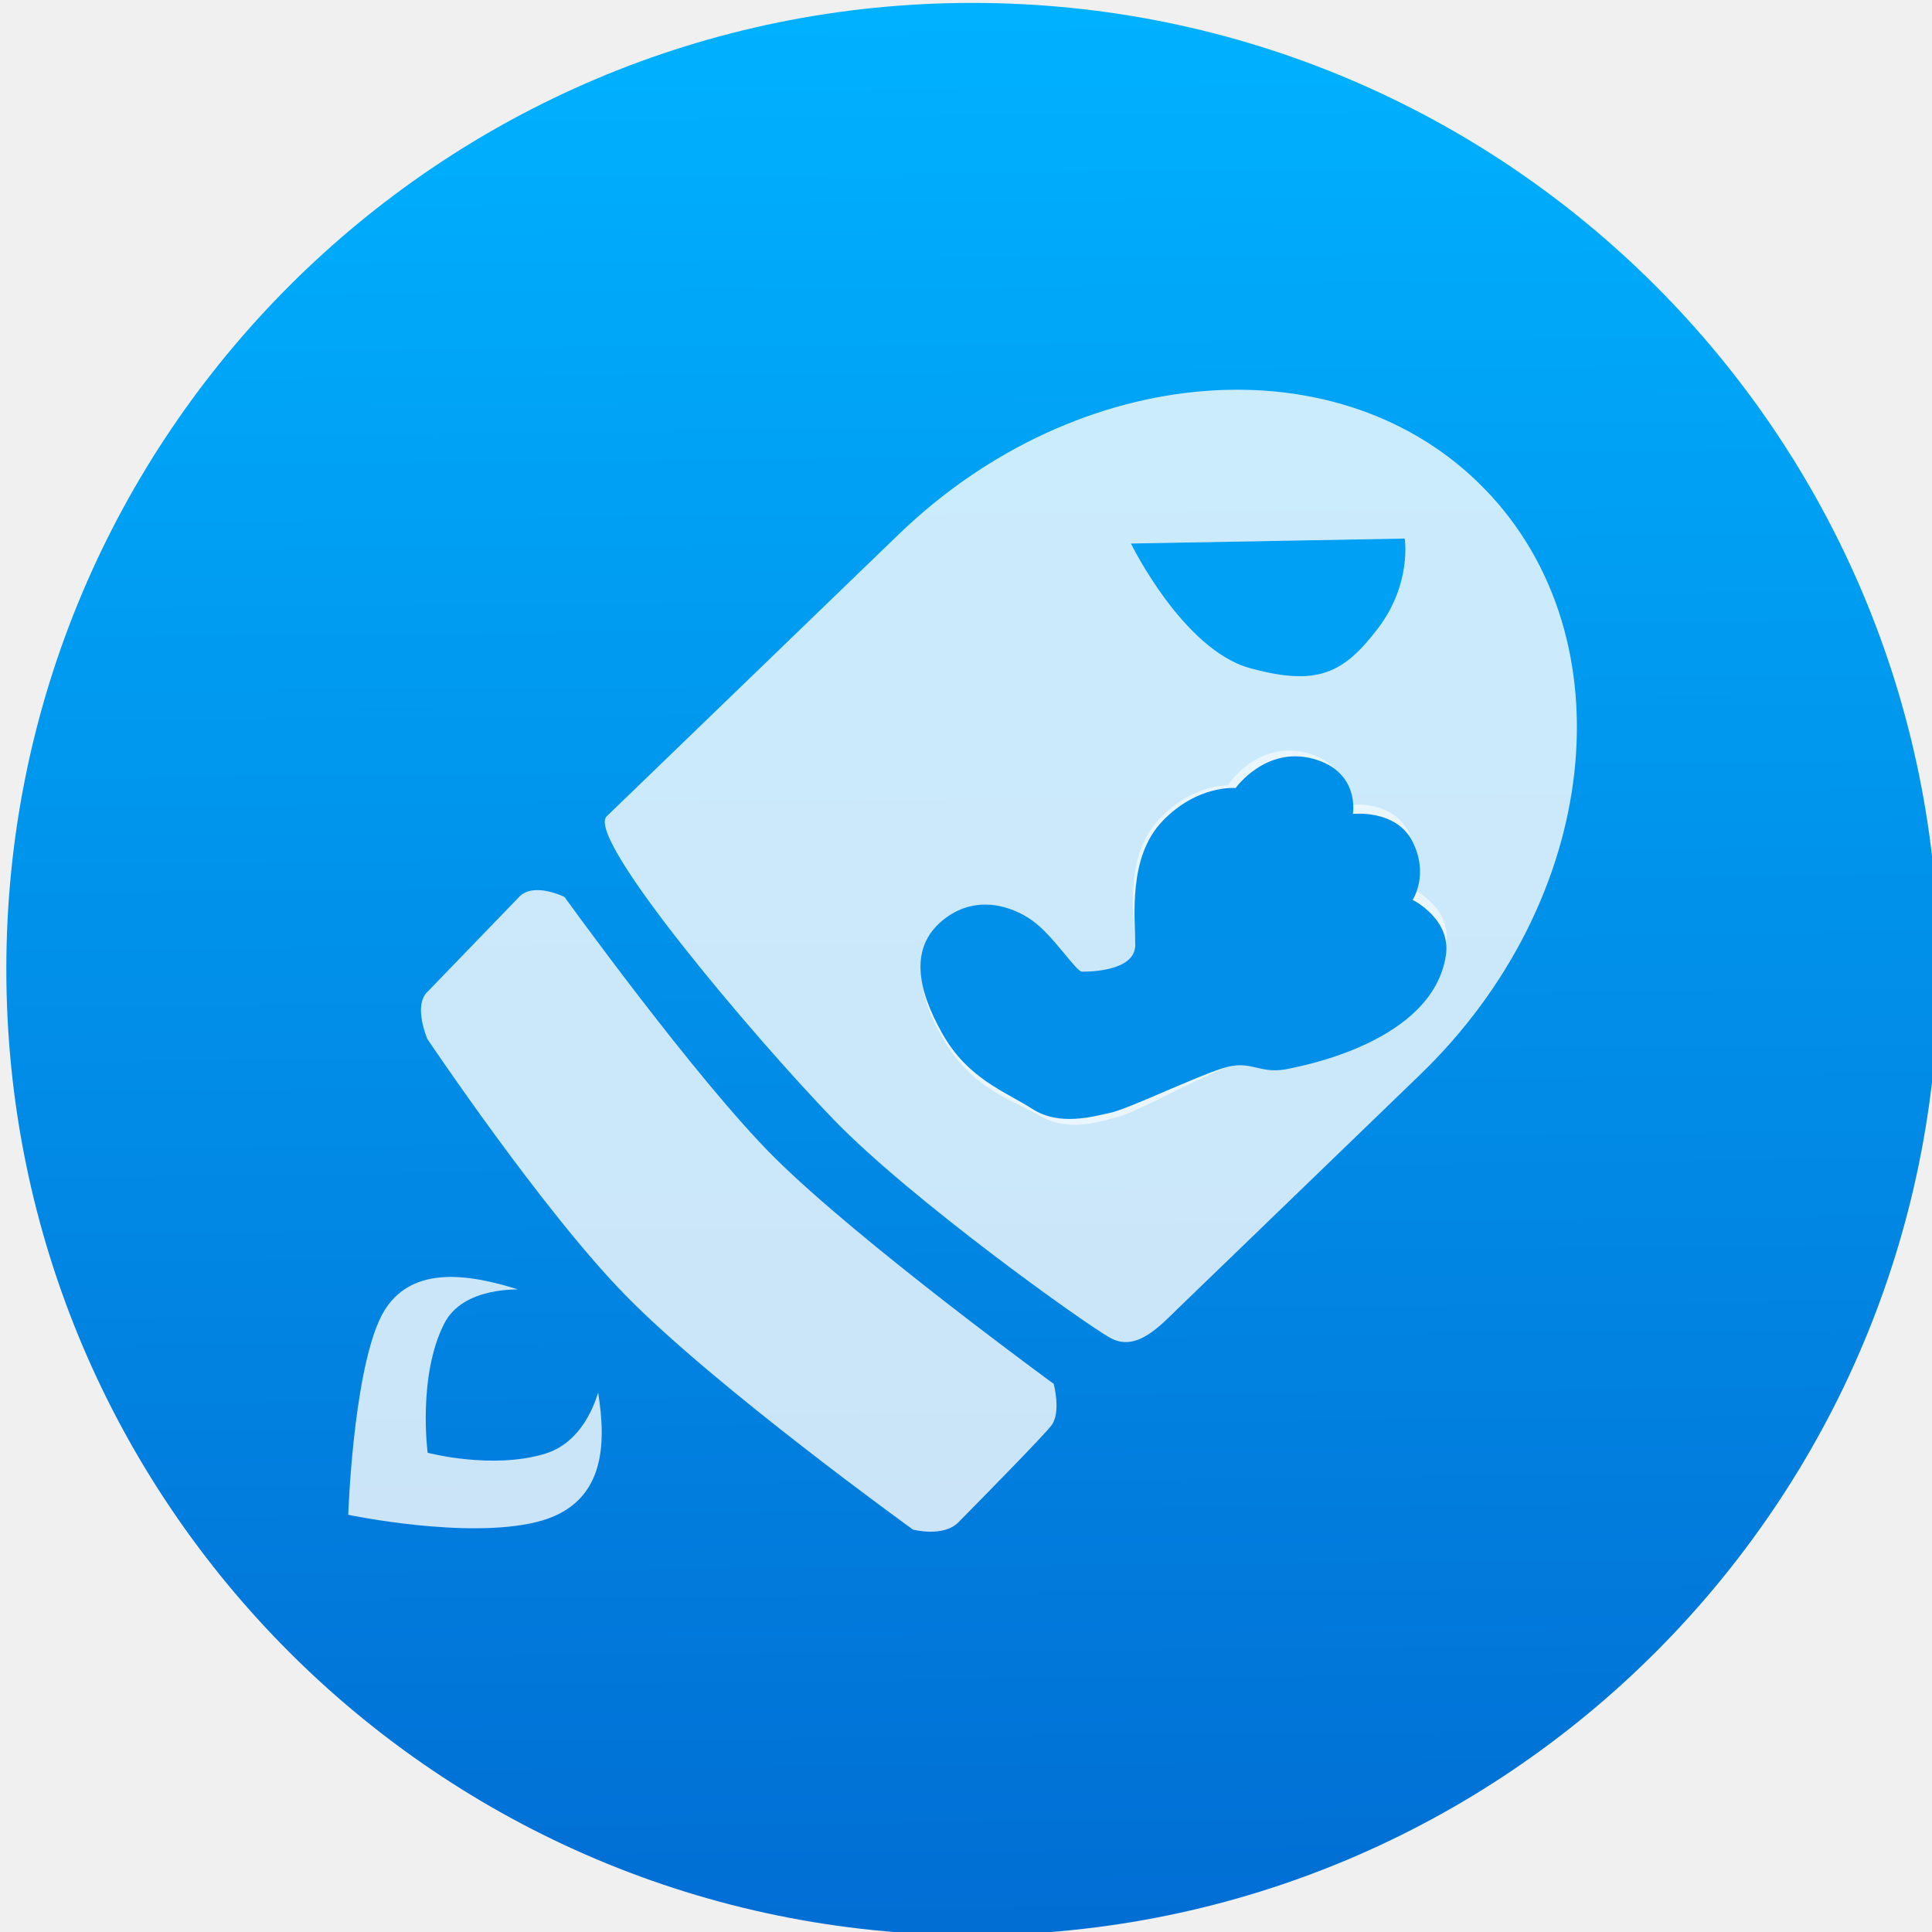
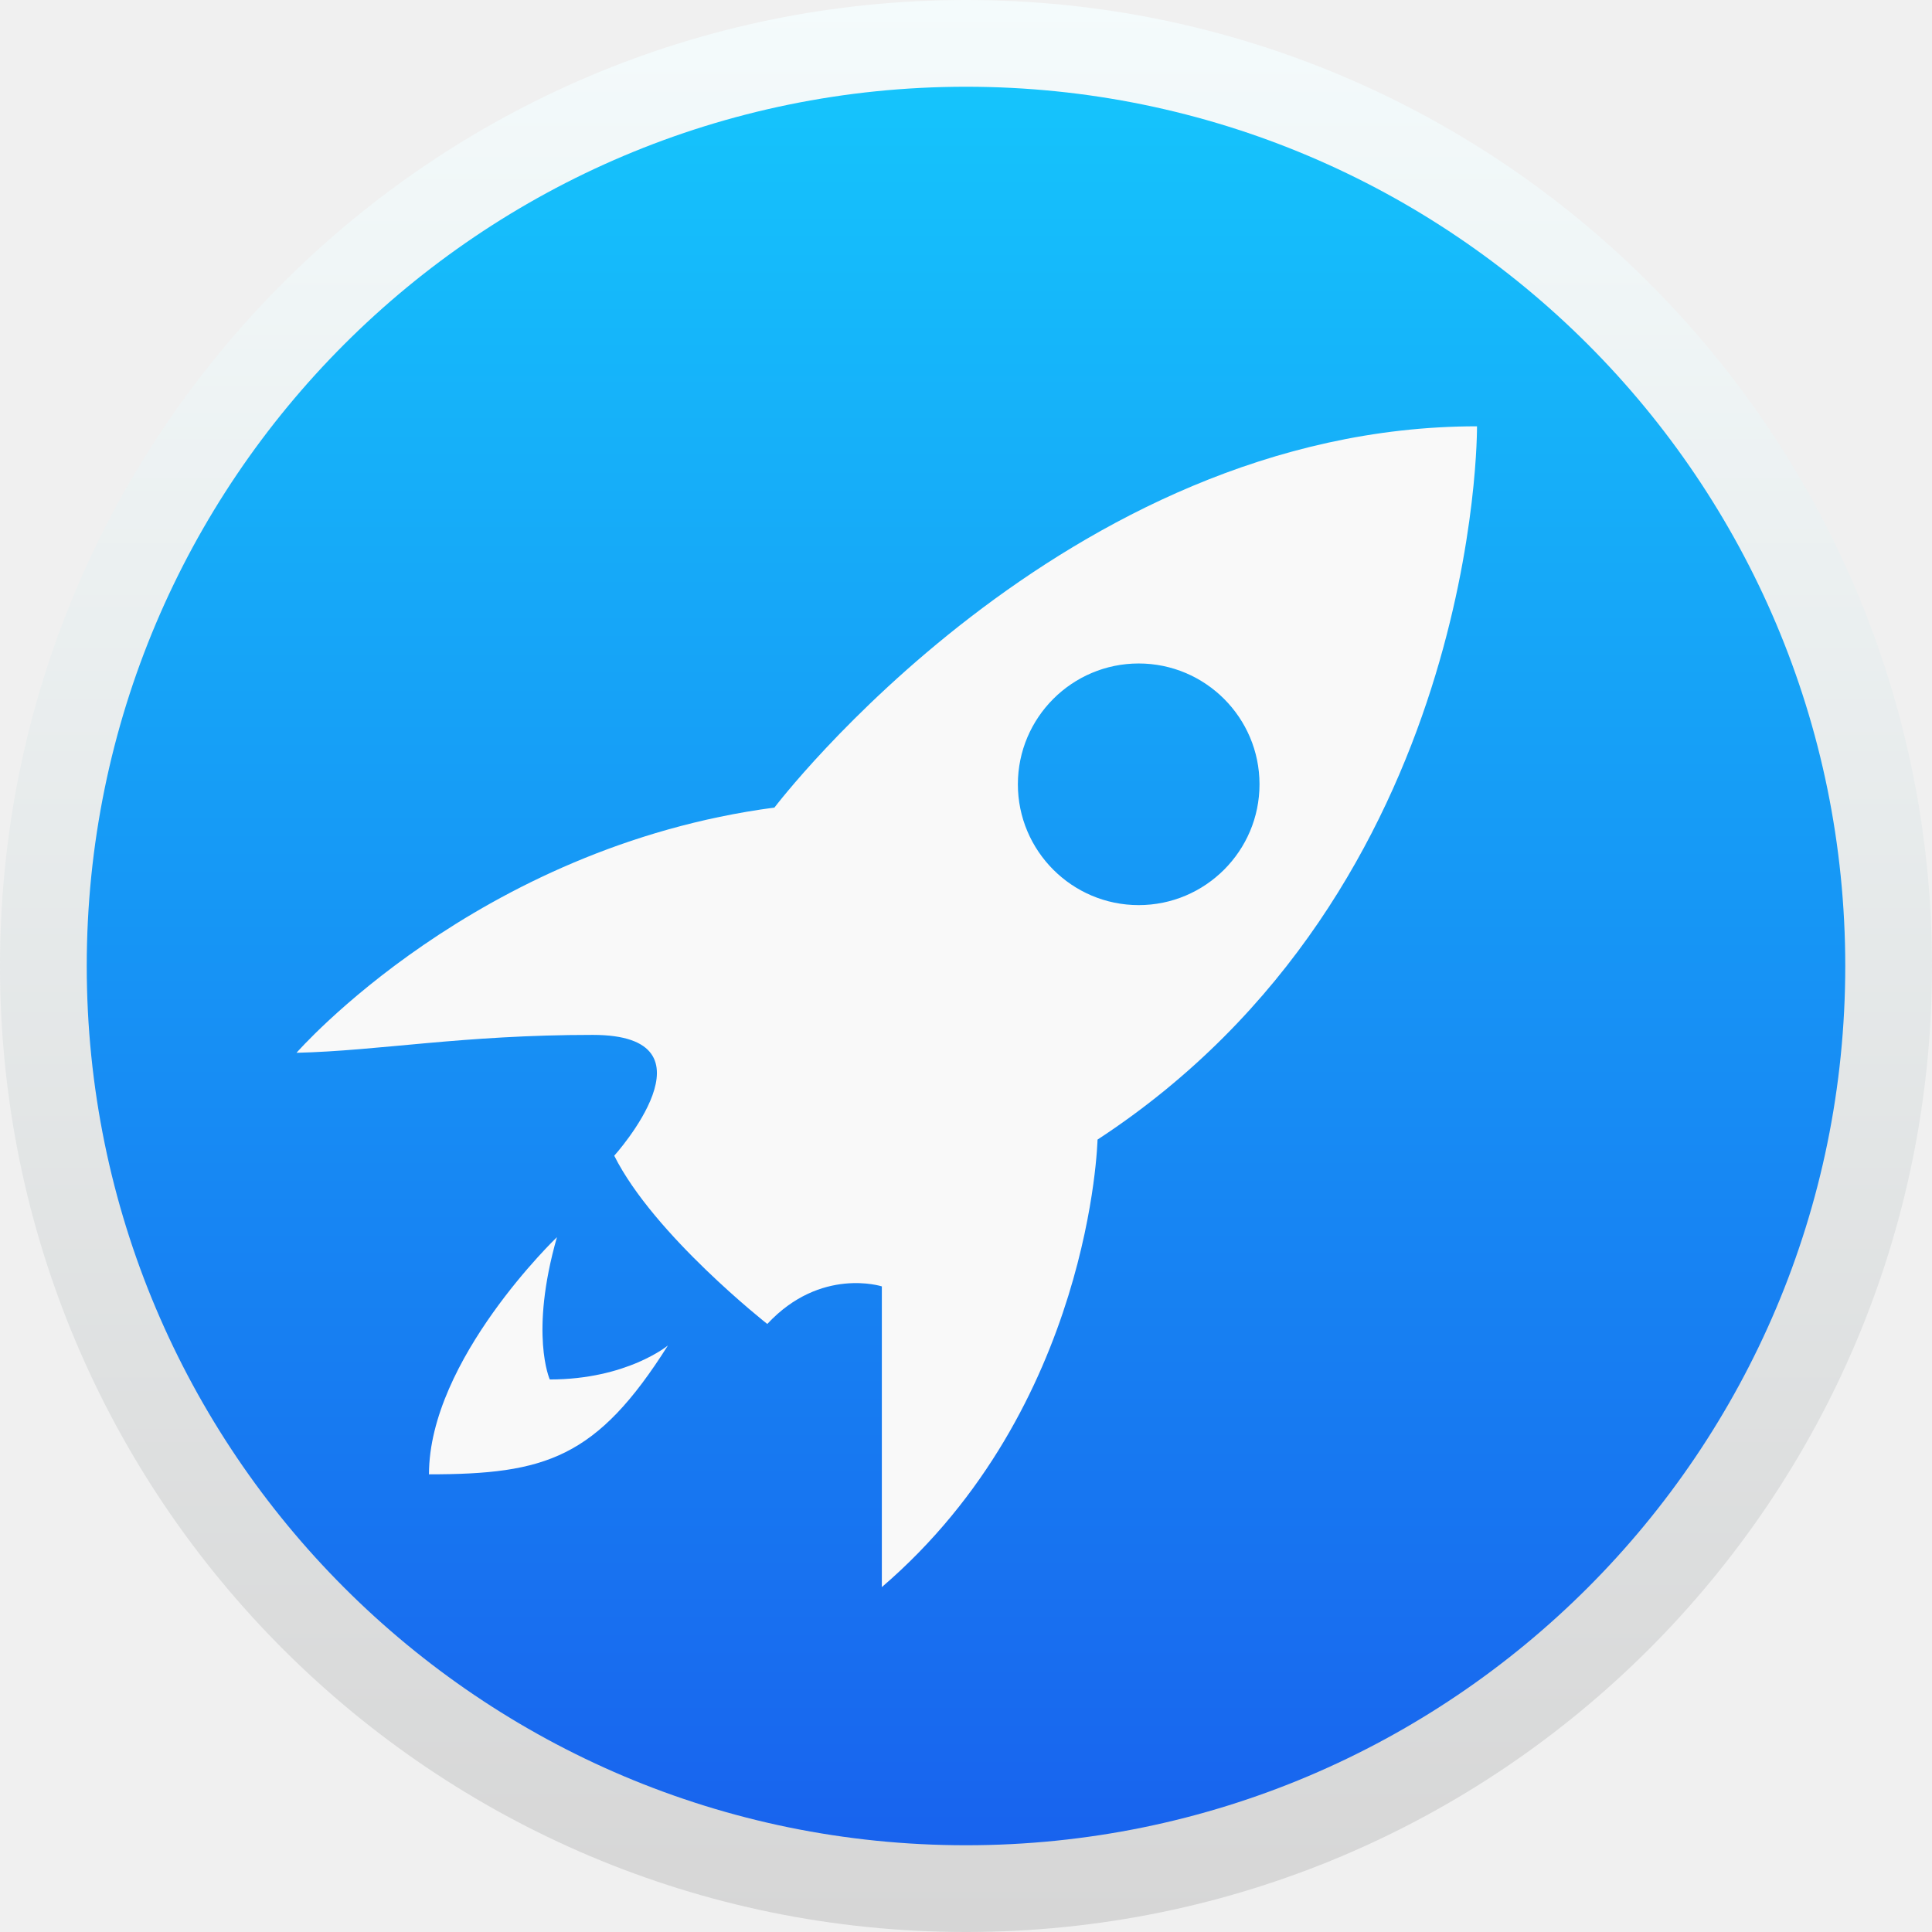
- <svg xmlns="http://www.w3.org/2000/svg" xmlns:xlink="http://www.w3.org/1999/xlink" viewBox="0 0 48 48">
-   <defs>
-     <path d="m86.78 294.82c-6.195 13.79-7.252 45.42-7.252 45.42 0 0 27.525 5.784 44.04 1.672 16.199-4.03 16.202-18.334 14.337-30.16-.065-.412-2.539 11.18-12.328 14.195-12.395 3.817-27.503-.195-27.503-.195 0 0-2.369-17.789 3.835-30.1 4.513-8.956 17.901-7.851 17.09-8.102-10.62-3.283-26.02-6.515-32.22 7.275" id="1" />
-     <path d="m257.56 298.96c6.07 3.333 11.644-2.937 15.717-6.871 18.648-18.01 37.624-36.33 56.6-54.657 42.05-40.604 48.863-101.76 15.225-136.59-33.639-34.834-94.99-30.16-137.04 10.448l-58.11 56.11-10.06 9.712c-5.108 4.933 34.34 51.51 52.941 70.77 18.01 18.652 58.659 47.746 64.724 51.08" id="2" />
-     <path d="m144.28 288.98c21.08 21.526 67.14 54.718 67.14 54.718 0 0 7.087 1.868 10.617-1.711 7.707-7.815 20.22-20.584 21.759-22.68 2.25-3.056.491-9.645.491-9.645 0 0-45.4-33.13-65.31-52.955-18.17-18.08-48.951-60.764-48.951-60.764 0 0-7.164-3.545-10.535-.054-2.34 2.423-14.428 14.941-21.602 22.369-3.16 3.272.112 10.847.112 10.847 0 0 26.794 39.973 46.28 59.873" id="3" />
-     <path d="m262.32 113.41l63.945-1.164c0 0 1.715 10.549-6.282 21.02-7.997 10.47-14.08 13.556-29.811 9.267-15.733-4.289-27.853-29.12-27.853-29.12" id="4" />
-     <path d="m239.31 245.46c6.288 4.058 14.08 1.781 18.219.891 4.141-.891 19.13-8.117 26.17-10.387 7.03-2.269 8.495 1.781 15.948 0 2.211-.528 33.07-6.01 36.22-26.323 1.323-8.537-7.757-13.01-7.757-13.01 0 0 3.878-5.813 0-13.569-3.831-7.662-13.952-6.506-13.952-6.506 0 0 1.747-9.895-9.317-12.885-11.06-2.99-18.07 6.832-18.07 6.832 0 0-8.857-.81-17.05 7.69-8.19 8.5-6.392 22.736-6.392 28.97 0 6.235-11 6.235-12.422 6.235-1.422 0-6.625-8.353-11.594-11.916-4.969-3.563-13.518-6.256-21.05 0-7.535 6.256-6 15.708 0 26.36 6 10.652 14.765 13.563 21.05 17.62" id="5" />
-     <linearGradient y1="545.8" x2="0" y2="517.8" gradientUnits="userSpaceOnUse">
-       <stop stop-color="#3889e9" />
-       <stop offset="1" stop-color="#5ea5fb" />
+ <svg xmlns="http://www.w3.org/2000/svg" xmlns:xlink="http://www.w3.org/1999/xlink" width="200" height="200" id="svg2" version="1.1">
+   <defs id="defs4">
+     <linearGradient id="linearGradient4334">
+       <stop id="stop4336" offset="0" style="stop-color:#15c4fc;stop-opacity:1;" />
+       <stop id="stop4338" offset="1" style="stop-color:#1863ee;stop-opacity:0" />
    </linearGradient>
-     <linearGradient id="0" x1="-324.94" y1="649.74" x2="-328.21" y2="307.75" gradientUnits="userSpaceOnUse">
-       <stop stop-color="#016ed4" />
-       <stop offset="1" stop-color="#00b1ff" />
+     <linearGradient id="linearGradient4328">
+       <stop id="stop4330" offset="0" style="stop-color:#f4fbfc;stop-opacity:1;" />
+       <stop id="stop4332" offset="1" style="stop-color:#d6d6d6;stop-opacity:0" />
    </linearGradient>
+     <linearGradient id="linearGradient4829">
+       <stop style="stop-color:#f4fbfc;stop-opacity:1;" offset="0" id="stop4831" />
+       <stop style="stop-color:#d6d6d6;stop-opacity:1;" offset="1" id="stop4833" />
+     </linearGradient>
+     <clipPath clipPathUnits="userSpaceOnUse" id="clipPath4282">
+       <rect style="color:#000000;fill:#4d4d4d;fill-opacity:1;fill-rule:nonzero;stroke:none;stroke-width:9.134;marker:none;visibility:visible;display:inline;overflow:visible;enable-background:accumulate" id="rect4284" width="246.875" height="234.375" x="462.5" y="1646.112" ry="17" rx="17" />
+     </clipPath>
+     <linearGradient xlink:href="#linearGradient4829" id="linearGradient4835" x1="102.298" y1="-0.427" x2="102.298" y2="199.165" gradientUnits="userSpaceOnUse" />
+     <linearGradient xlink:href="#linearGradient5423" id="linearGradient5429" x1="408.662" y1="44.604" x2="408.662" y2="562.05" gradientUnits="userSpaceOnUse" />
+     <linearGradient id="linearGradient5423">
+       <stop style="stop-color:#15c4fc;stop-opacity:1;" offset="0" id="stop5425" />
+       <stop style="stop-color:#1863ee;stop-opacity:1;" offset="1" id="stop5427" />
+     </linearGradient>
+     <linearGradient xlink:href="#linearGradient5423" id="linearGradient6197" gradientUnits="userSpaceOnUse" x1="99.036" y1="-0.505" x2="99.036" y2="199.84" />
+     <clipPath clipPathUnits="userSpaceOnUse" id="clipPath6245">
+       <rect style="opacity:0.85;color:#000000;fill:#ffffff;fill-opacity:1;fill-rule:nonzero;stroke:none;stroke-width:1.5;marker:none;visibility:visible;display:inline;overflow:visible;enable-background:accumulate" id="rect6247" width="300" height="259.375" x="-901.562" y="792.987" rx="16.469" ry="16.469" />
+     </clipPath>
+     <linearGradient xlink:href="#linearGradient4829" id="linearGradient6261" x1="105.478" y1="852.778" x2="105.478" y2="1052.778" gradientUnits="userSpaceOnUse" gradientTransform="translate(-2.598926,-0.4158366)" />
+     <linearGradient xlink:href="#linearGradient4829" id="linearGradient4272" x1="-193.574" y1="768.576" x2="164.214" y2="1126.365" gradientUnits="userSpaceOnUse" />
+     <linearGradient xlink:href="#linearGradient4328" id="linearGradient4314" gradientUnits="userSpaceOnUse" x1="167.01" y1="1123.57" x2="-174.848" y2="781.712" />
+     <linearGradient xlink:href="#linearGradient4829-5" id="linearGradient4355-1" gradientUnits="userSpaceOnUse" gradientTransform="matrix(0.2794948,0.2794948,-0.2794948,0.2794948,130.2946,929.8828)" x1="-187.984" y1="-89.376" x2="169.805" y2="268.412" />
+     <linearGradient id="linearGradient4829-5">
+       <stop style="stop-color:#f4fbfc;stop-opacity:1;" offset="0" id="stop4831-6" />
+       <stop style="stop-color:#d6d6d6;stop-opacity:1;" offset="1" id="stop4833-4" />
+     </linearGradient>
+     <linearGradient xlink:href="#linearGradient4829" id="linearGradient4402" gradientUnits="userSpaceOnUse" gradientTransform="matrix(0.2794948,0.2794948,-0.2794948,0.2794948,130.2946,77.52064)" x1="-187.984" y1="-89.376" x2="169.805" y2="268.412" />
+     <linearGradient xlink:href="#linearGradient4829-2" id="linearGradient4402-6" gradientUnits="userSpaceOnUse" gradientTransform="matrix(0.2794948,0.2794948,-0.2794948,0.2794948,130.2946,929.8828)" x1="-187.984" y1="-89.376" x2="169.805" y2="268.412" />
+     <linearGradient id="linearGradient4829-2">
+       <stop style="stop-color:#f4fbfc;stop-opacity:1;" offset="0" id="stop4831-1" />
+       <stop style="stop-color:#d6d6d6;stop-opacity:1;" offset="1" id="stop4833-2" />
+     </linearGradient>
+     <linearGradient y2="268.412" x2="169.805" y1="-89.376" x1="-187.984" gradientTransform="matrix(0.2794948,0.2794948,-0.2794948,0.2794948,130.2946,929.8828)" gradientUnits="userSpaceOnUse" id="linearGradient4436" xlink:href="#linearGradient4829-2" />
  </defs>
-   <g transform="matrix(.09294 0 0 .09294 3.369 4.532)" fill="none" fill-rule="evenodd">
-     <circle cx="-325.89" cy="478.75" r="173.45" transform="matrix(1.48898 0 0 1.48898 708.95-502.57)" fill="url(#0)" />
-     <g transform="matrix(1.14464 0 0 1.14464-34.19-33.28)" opacity=".938" fill="#fff" fill-opacity=".847">
-       <use xlink:href="#1" width="48" height="48" />
-       <use xlink:href="#2" width="48" height="48" />
-       <use xlink:href="#3" width="48" height="48" />
-       <use xlink:href="#4" width="48" height="48" fill="#fff" fill-opacity=".847" />
-       <use xlink:href="#4" width="48" height="48" fill="#00a0f4" fill-opacity="1" />
-       <use xlink:href="#5" transform="matrix(.99863-.05234.05234.99863-10.376 14.652)" width="48" height="48" fill="#fff" fill-opacity=".847" />
-       <use xlink:href="#5" width="48" height="48" fill="#018fe9" fill-opacity="1" />
-     </g>
+   <g id="layer1" transform="translate(0,-852.3622)">
+     <path style="color:#000000;fill:url(#linearGradient4835);fill-opacity:1;fill-rule:nonzero;stroke:none;stroke-width:9.134;marker:none;visibility:visible;display:inline;overflow:visible;enable-background:accumulate" id="path4188" d="M 200,100 A 100,100 0 0 1 100,200 100,100 0 0 1 0,100 100,100 0 0 1 100,0 100,100 0 0 1 200,100 Z" transform="translate(0,852.3622)" />
+     <path style="color:#000000;fill:url(#linearGradient6197);fill-opacity:1;fill-rule:nonzero;stroke:none;stroke-width:9.134;marker:none;visibility:visible;display:inline;overflow:visible;enable-background:accumulate" id="path4188-6" d="M 200,100 A 100,100 0 0 1 100,200 100,100 0 0 1 0,100 100,100 0 0 1 100,0 100,100 0 0 1 200,100 Z" transform="matrix(0.9102041,0,0,0.9102041,8.979592,861.3418)" />
+     <path style="fill:#f9f9f9;fill-opacity:1;stroke:none" d="m 152.898,896.493 c -42.788,0 -72.729,39.468 -72.729,39.468 -30.914,4.095 -49.474,25.386 -49.474,25.386 8.599,-0.205 17.155,-1.853 30.667,-1.853 13.512,0 2.224,12.507 2.224,12.507 4.095,8.189 15.843,17.418 15.843,17.418 5.527,-5.937 11.859,-3.891 11.859,-3.891 v 31.13 c 21.701,-18.63 22.328,-46.324 22.328,-46.324 39.717,-26 39.283,-73.84 39.283,-73.84 z m -35.021,24.552 c 6.897,0 12.507,5.61 12.507,12.507 0,6.897 -5.61,12.507 -12.507,12.507 -6.897,0 -12.507,-5.61 -12.507,-12.507 0,-6.897 5.61,-12.507 12.507,-12.507 z m -60.221,59.387 c 0,0 -13.249,12.678 -13.249,24.552 12.079,0 17.367,-1.672 24.737,-13.341 0,0 -4.245,3.521 -12.23,3.521 0,0 -2.125,-4.699 0.741,-14.731 z" id="path9721" />
  </g>
</svg>
